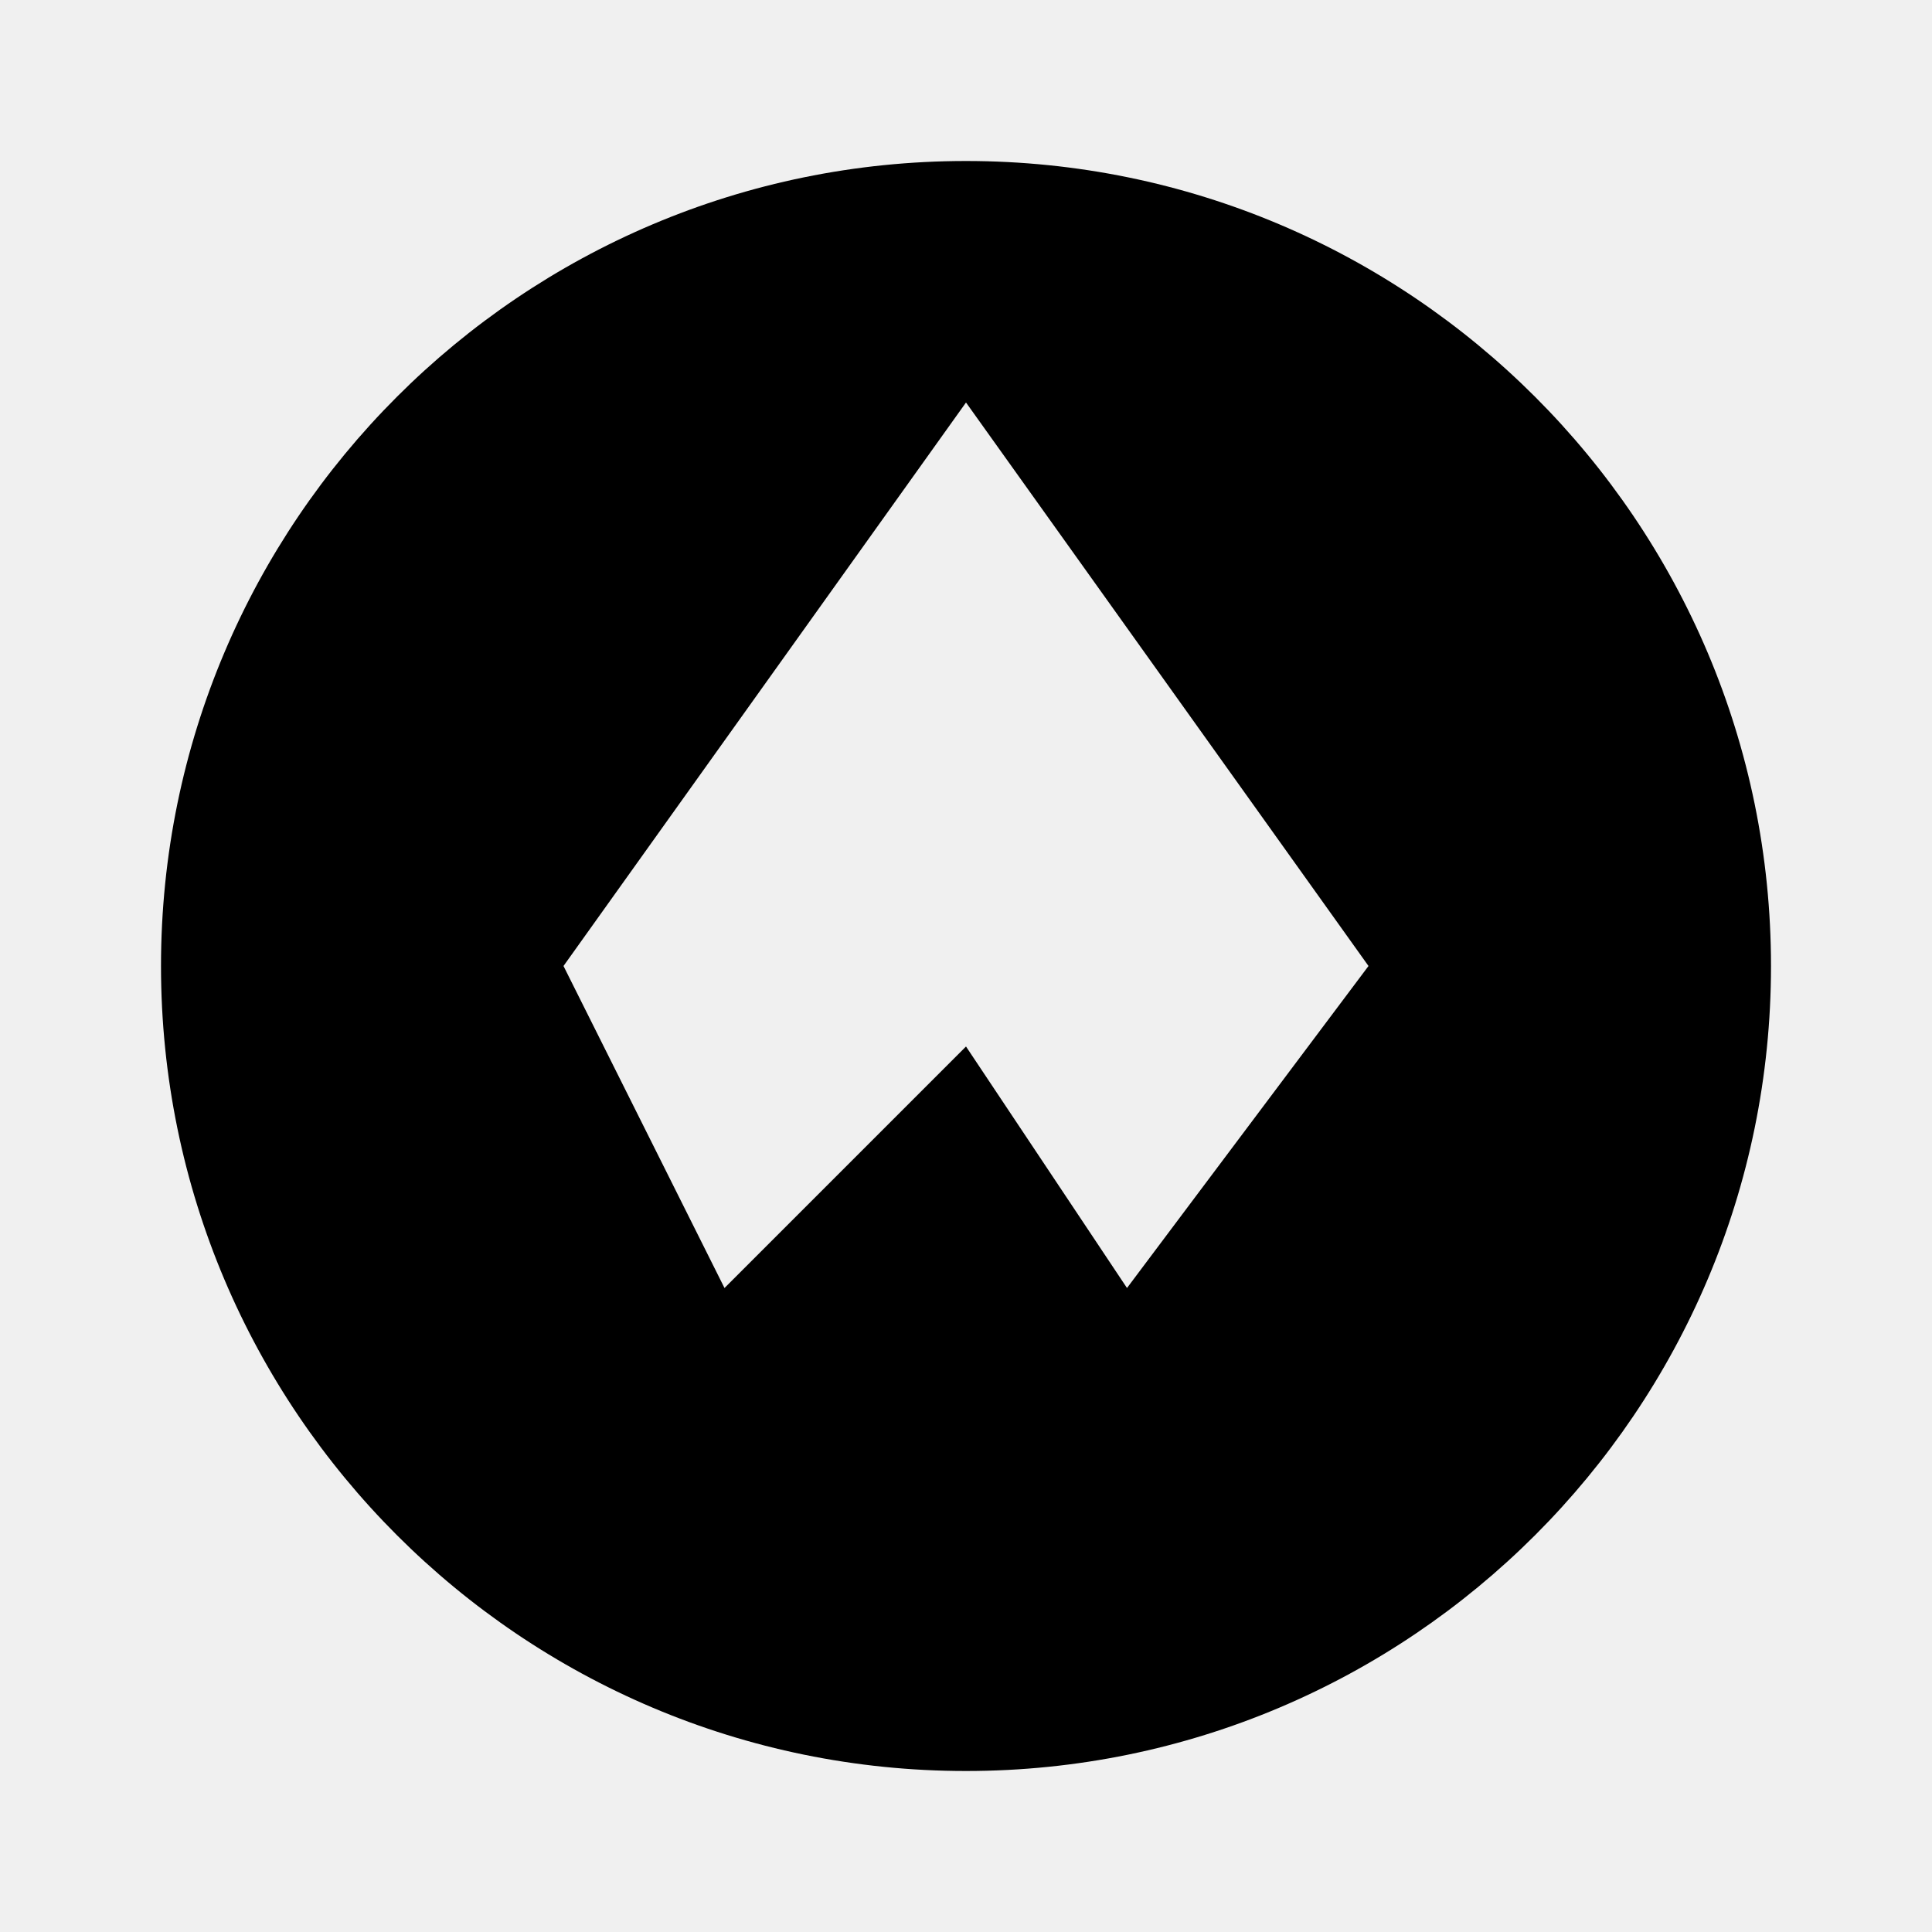
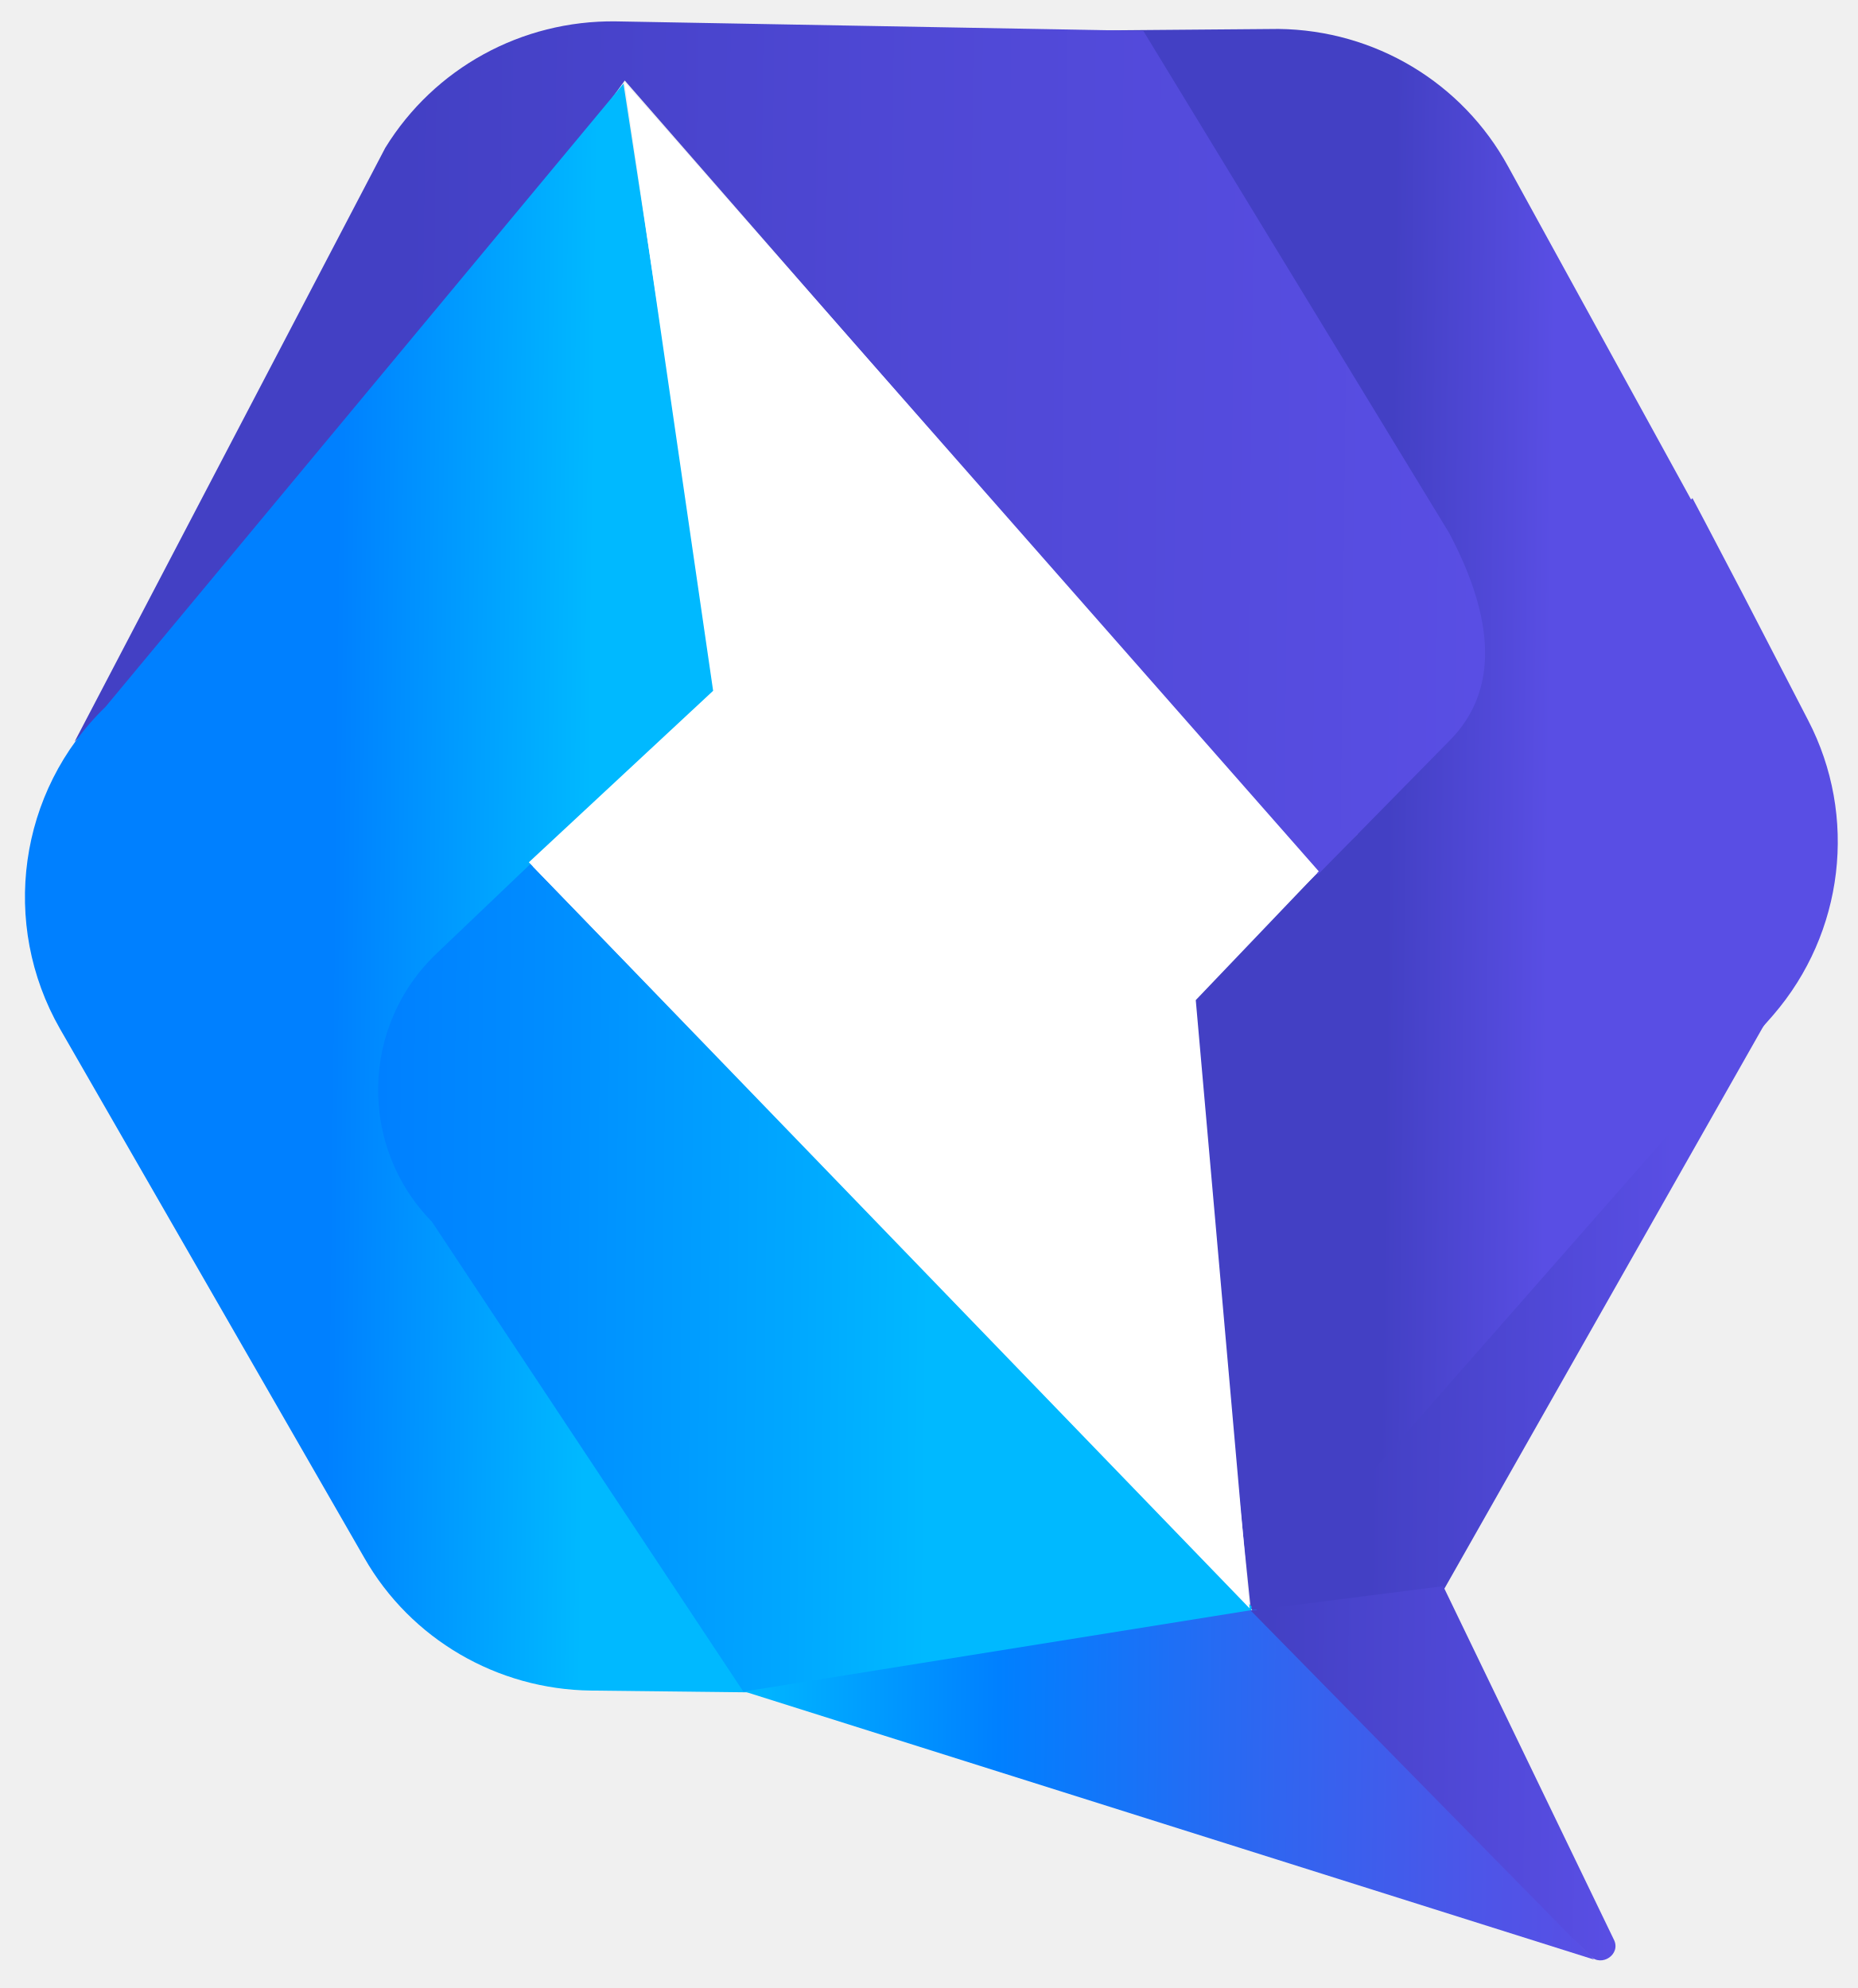
- <svg xmlns="http://www.w3.org/2000/svg" width="24" height="24" viewBox="0 0 24 24">
-   <path d="M12 2C6.48 2 2 6.48 2 12s4.48 10 10 10 10-4.48 10-10S17.52 2 12 2zm0 3l5 7-3 4-2-3-3 3-2-4 5-7z" fill="currentColor" />
+ <svg xmlns="http://www.w3.org/2000/svg" xmlns:xlink="http://www.w3.org/1999/xlink" height="2500" preserveAspectRatio="xMidYMid" viewBox="-3.523 -.15 262.378 275.068" width="2336">
+   <linearGradient id="a">
+     <stop offset="0" stop-color="#4340c4" />
+     <stop offset=".12" stop-color="#4642c8" />
+     <stop offset="1" stop-color="#594ee4" />
+   </linearGradient>
+   <linearGradient id="b" x1="22.347%" x2="77.517%" xlink:href="#a" y1="49.545%" y2="50.388%" />
+   <linearGradient id="c" x1="38.874%" x2="60.879%" y1="49.845%" y2="50.385%">
+     <stop offset="0" stop-color="#4340c4" />
+     <stop offset=".74" stop-color="#534adb" />
+     <stop offset="1" stop-color="#594ee4" />
+   </linearGradient>
+   <linearGradient id="d" x1="-.004%" x2="100.123%" y1="49.529%" y2="50.223%">
+     <stop offset="0" stop-color="#4340c4" />
+     <stop offset=".23" stop-color="#4340c4" />
+     <stop offset=".6" stop-color="#4f48d5" />
+     <stop offset="1" stop-color="#594ee4" />
+   </linearGradient>
+   <linearGradient id="e" x1="35.4%" x2="64.895%" y1="49.459%" y2="50.085%">
+     <stop offset="0" stop-color="#0080ff" />
+     <stop offset="1" stop-color="#00b9ff" />
+   </linearGradient>
+   <linearGradient id="f" x1="-.243%" x2="100.411%" y1="49.366%" y2="50.467%">
+     <stop offset="0" stop-color="#0080ff" />
+     <stop offset=".17" stop-color="#008bff" />
+     <stop offset=".47" stop-color="#00a7ff" />
+     <stop offset=".63" stop-color="#00b9ff" />
+     <stop offset="1" stop-color="#00b9ff" />
+   </linearGradient>
+   <linearGradient id="g" x1="-.125%" x2="100.225%" y1="49.627%" y2="50.101%">
+     <stop offset="0" stop-color="#00b9ff" />
+     <stop offset=".3" stop-color="#0080ff" />
+     <stop offset=".6" stop-color="#2d67f1" />
+     <stop offset=".86" stop-color="#4d55e8" />
+     <stop offset="1" stop-color="#594ee4" />
+   </linearGradient>
+   <linearGradient id="h" x1="4.557%" x2="99.354%" xlink:href="#a" y1="50.184%" y2="51.298%" />
+   <path d="m175.05 236.86 25.163-15.072 49.298-86.93-76.287 89.098z" fill="url(#b)" />
+   <path d="m242.337 80.408-4.926-9.4-1.932-3.663-.2.196-25.818-47.015c-6.477-11.876-18.83-19.295-32.451-19.452l-25.074.206 36.214 113.52-23.958 23.331 8.924 86.245 73.769-84.021c10.005-11.587 11.97-28.09 4.92-41.646l-9.466-18.302z" fill="url(#c)" />
+   <path d="m201.113 72.256-43.18-70.907-74.523-1.346c-13.245-.153-25.58 6.57-32.53 17.867l-43.87 83.877 34.443-33.334 43.248-60.057 97.894 112.153 18.3-18.626c8.397-8.142 5.54-19.558.22-29.625z" fill="url(#d)" />
+   <path d="m97.784 95.26-13.262-86.464-73.148 88.03c-12.328 11.935-14.897 30.662-6.419 45.49l42.98 74.727c6.553 11.464 18.755 18.577 32.024 18.729l42.945.49-51.444-116.655z" fill="url(#e)" />
+   <path d="m173.227 223.9-101.847-104.878-13.196 12.59c-10.812 10.248-11.106 27.332-.728 37.921l43.99 66.384 70.65.907 1.127-12.926z" fill="url(#f)" />
+   <path d="m101.584 235.903 72.292-11.6 47.704 49.465z" fill="url(#g)" />
+   <path d="m173.111 224.483 27.168-3.457 24.096 49.915c1.06 2.06-1.719 3.977-3.373 2.302z" fill="url(#h)" />
+   <path d="m182.708 120.058-98.028-111.458 12.502 85.958-26.022 24.222 101.772 105.372-7.595-85.905 17.37-18.192z" fill="#fff" />
</svg>
